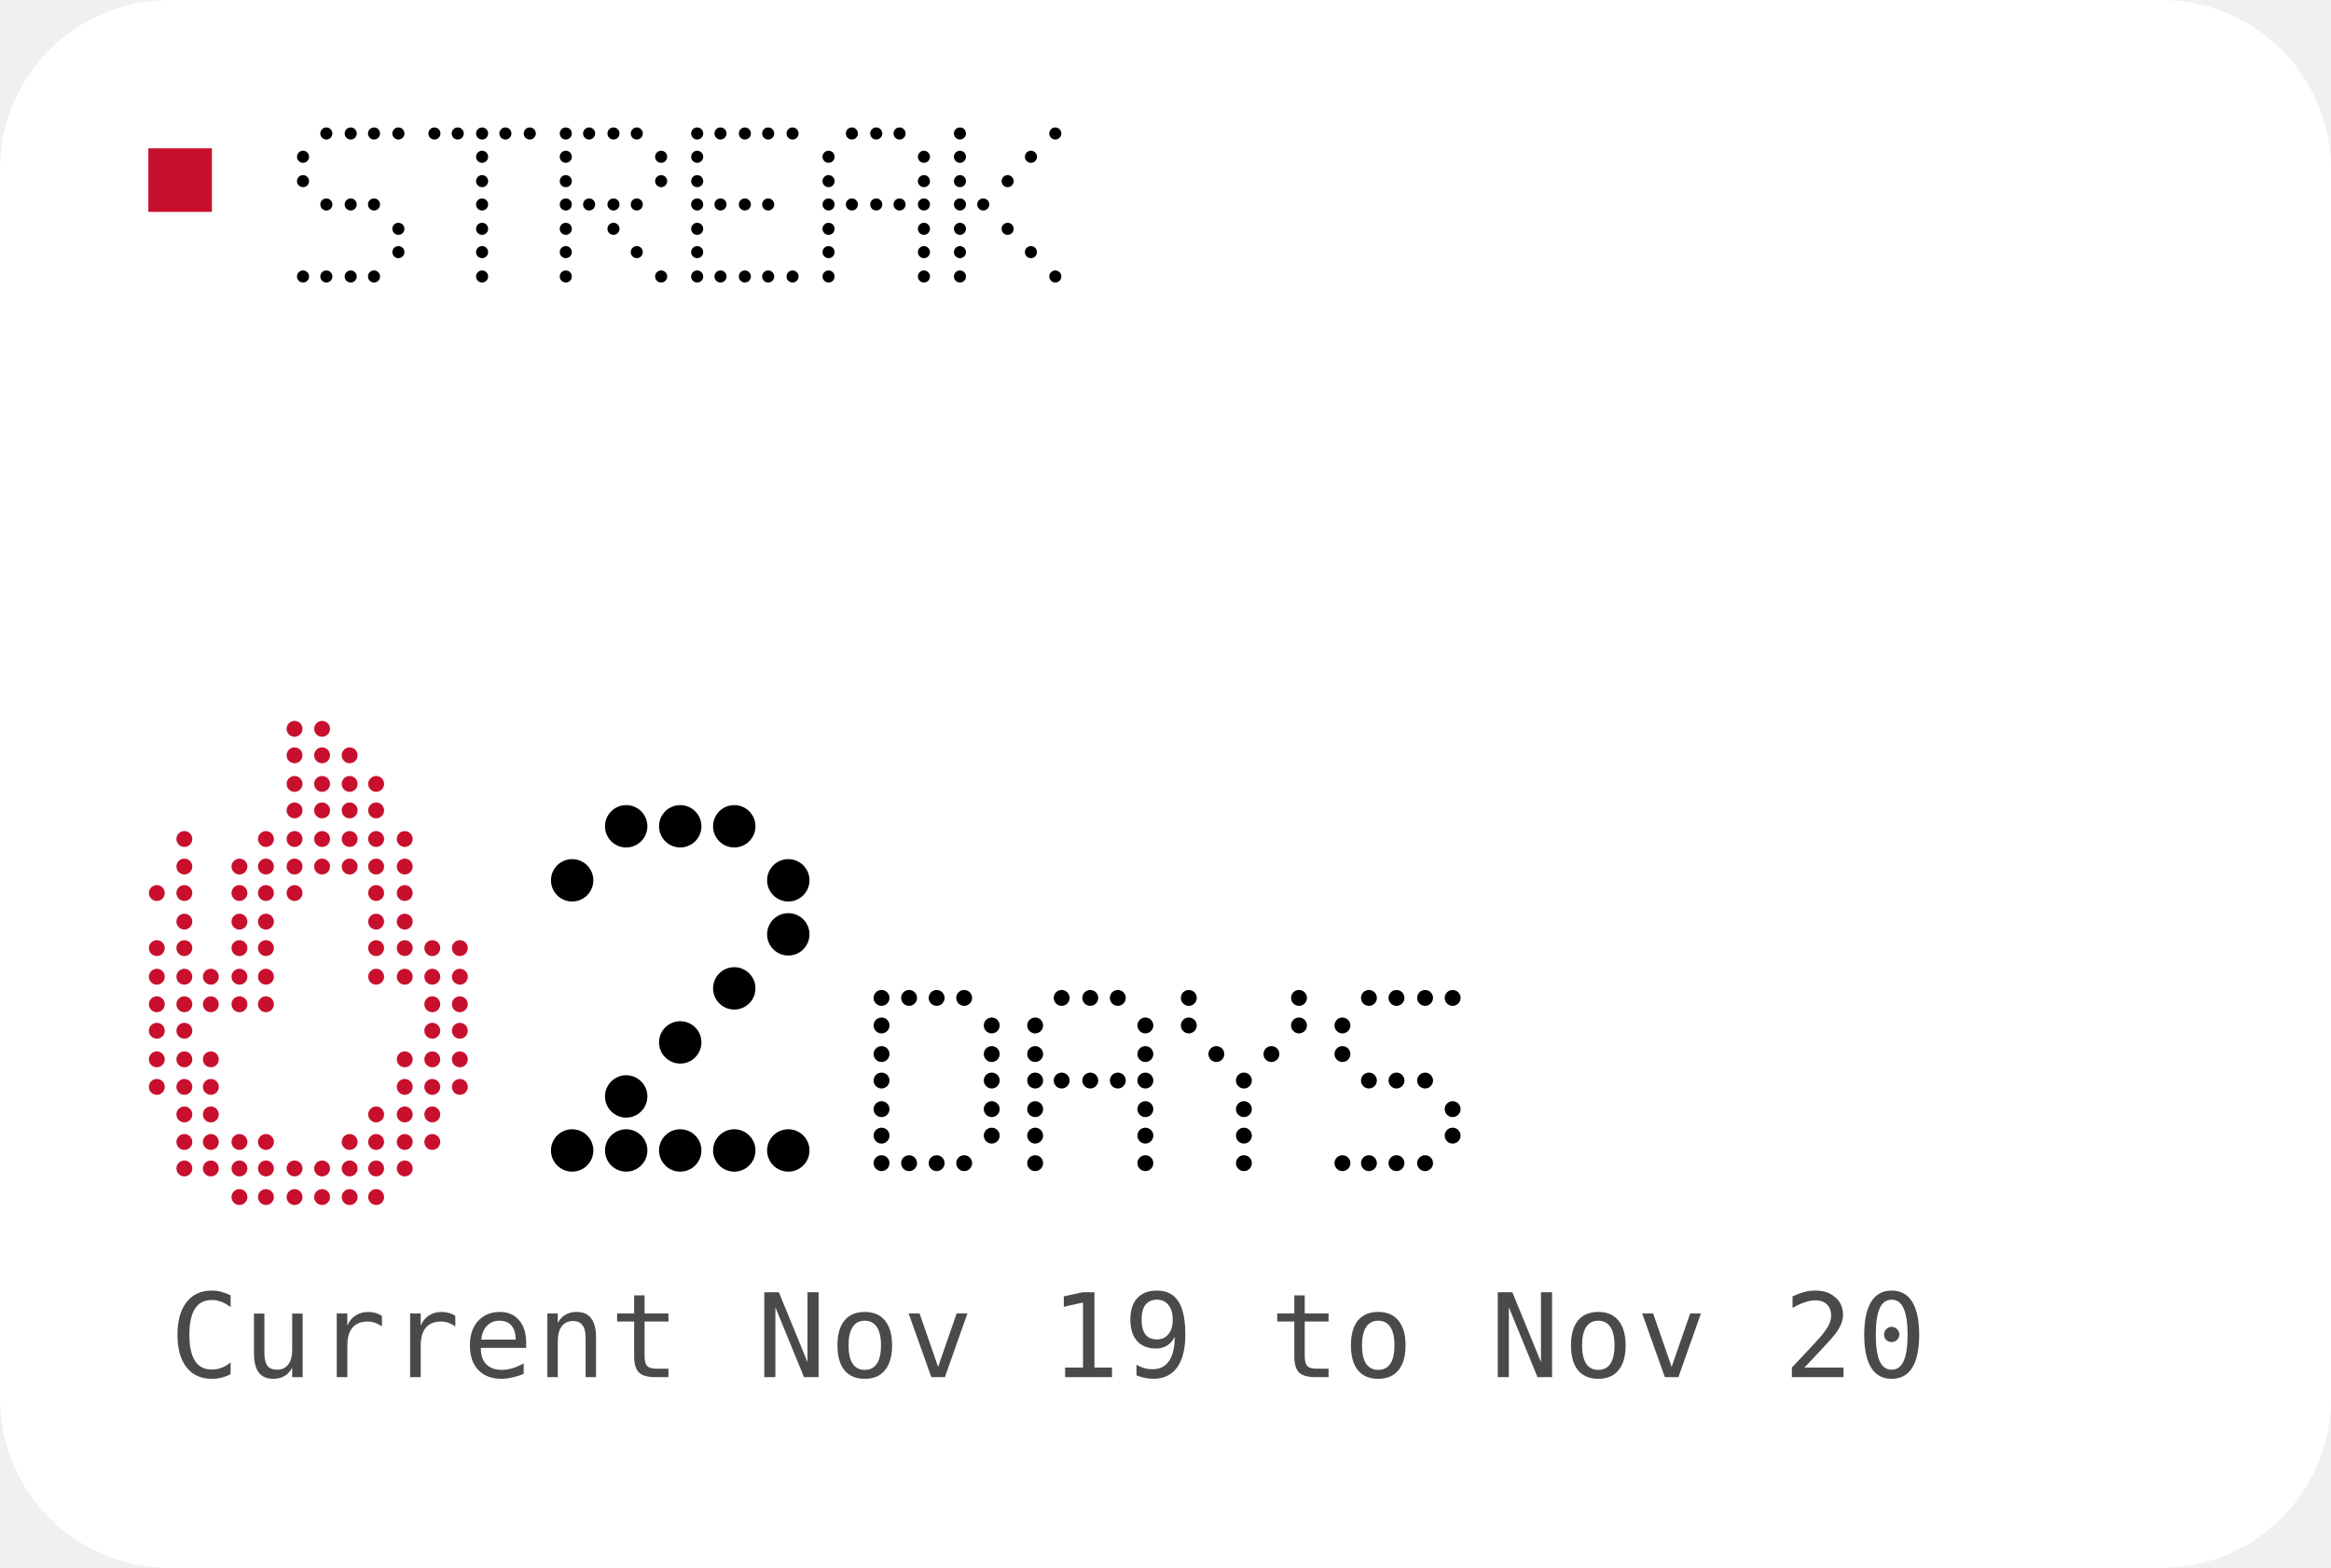
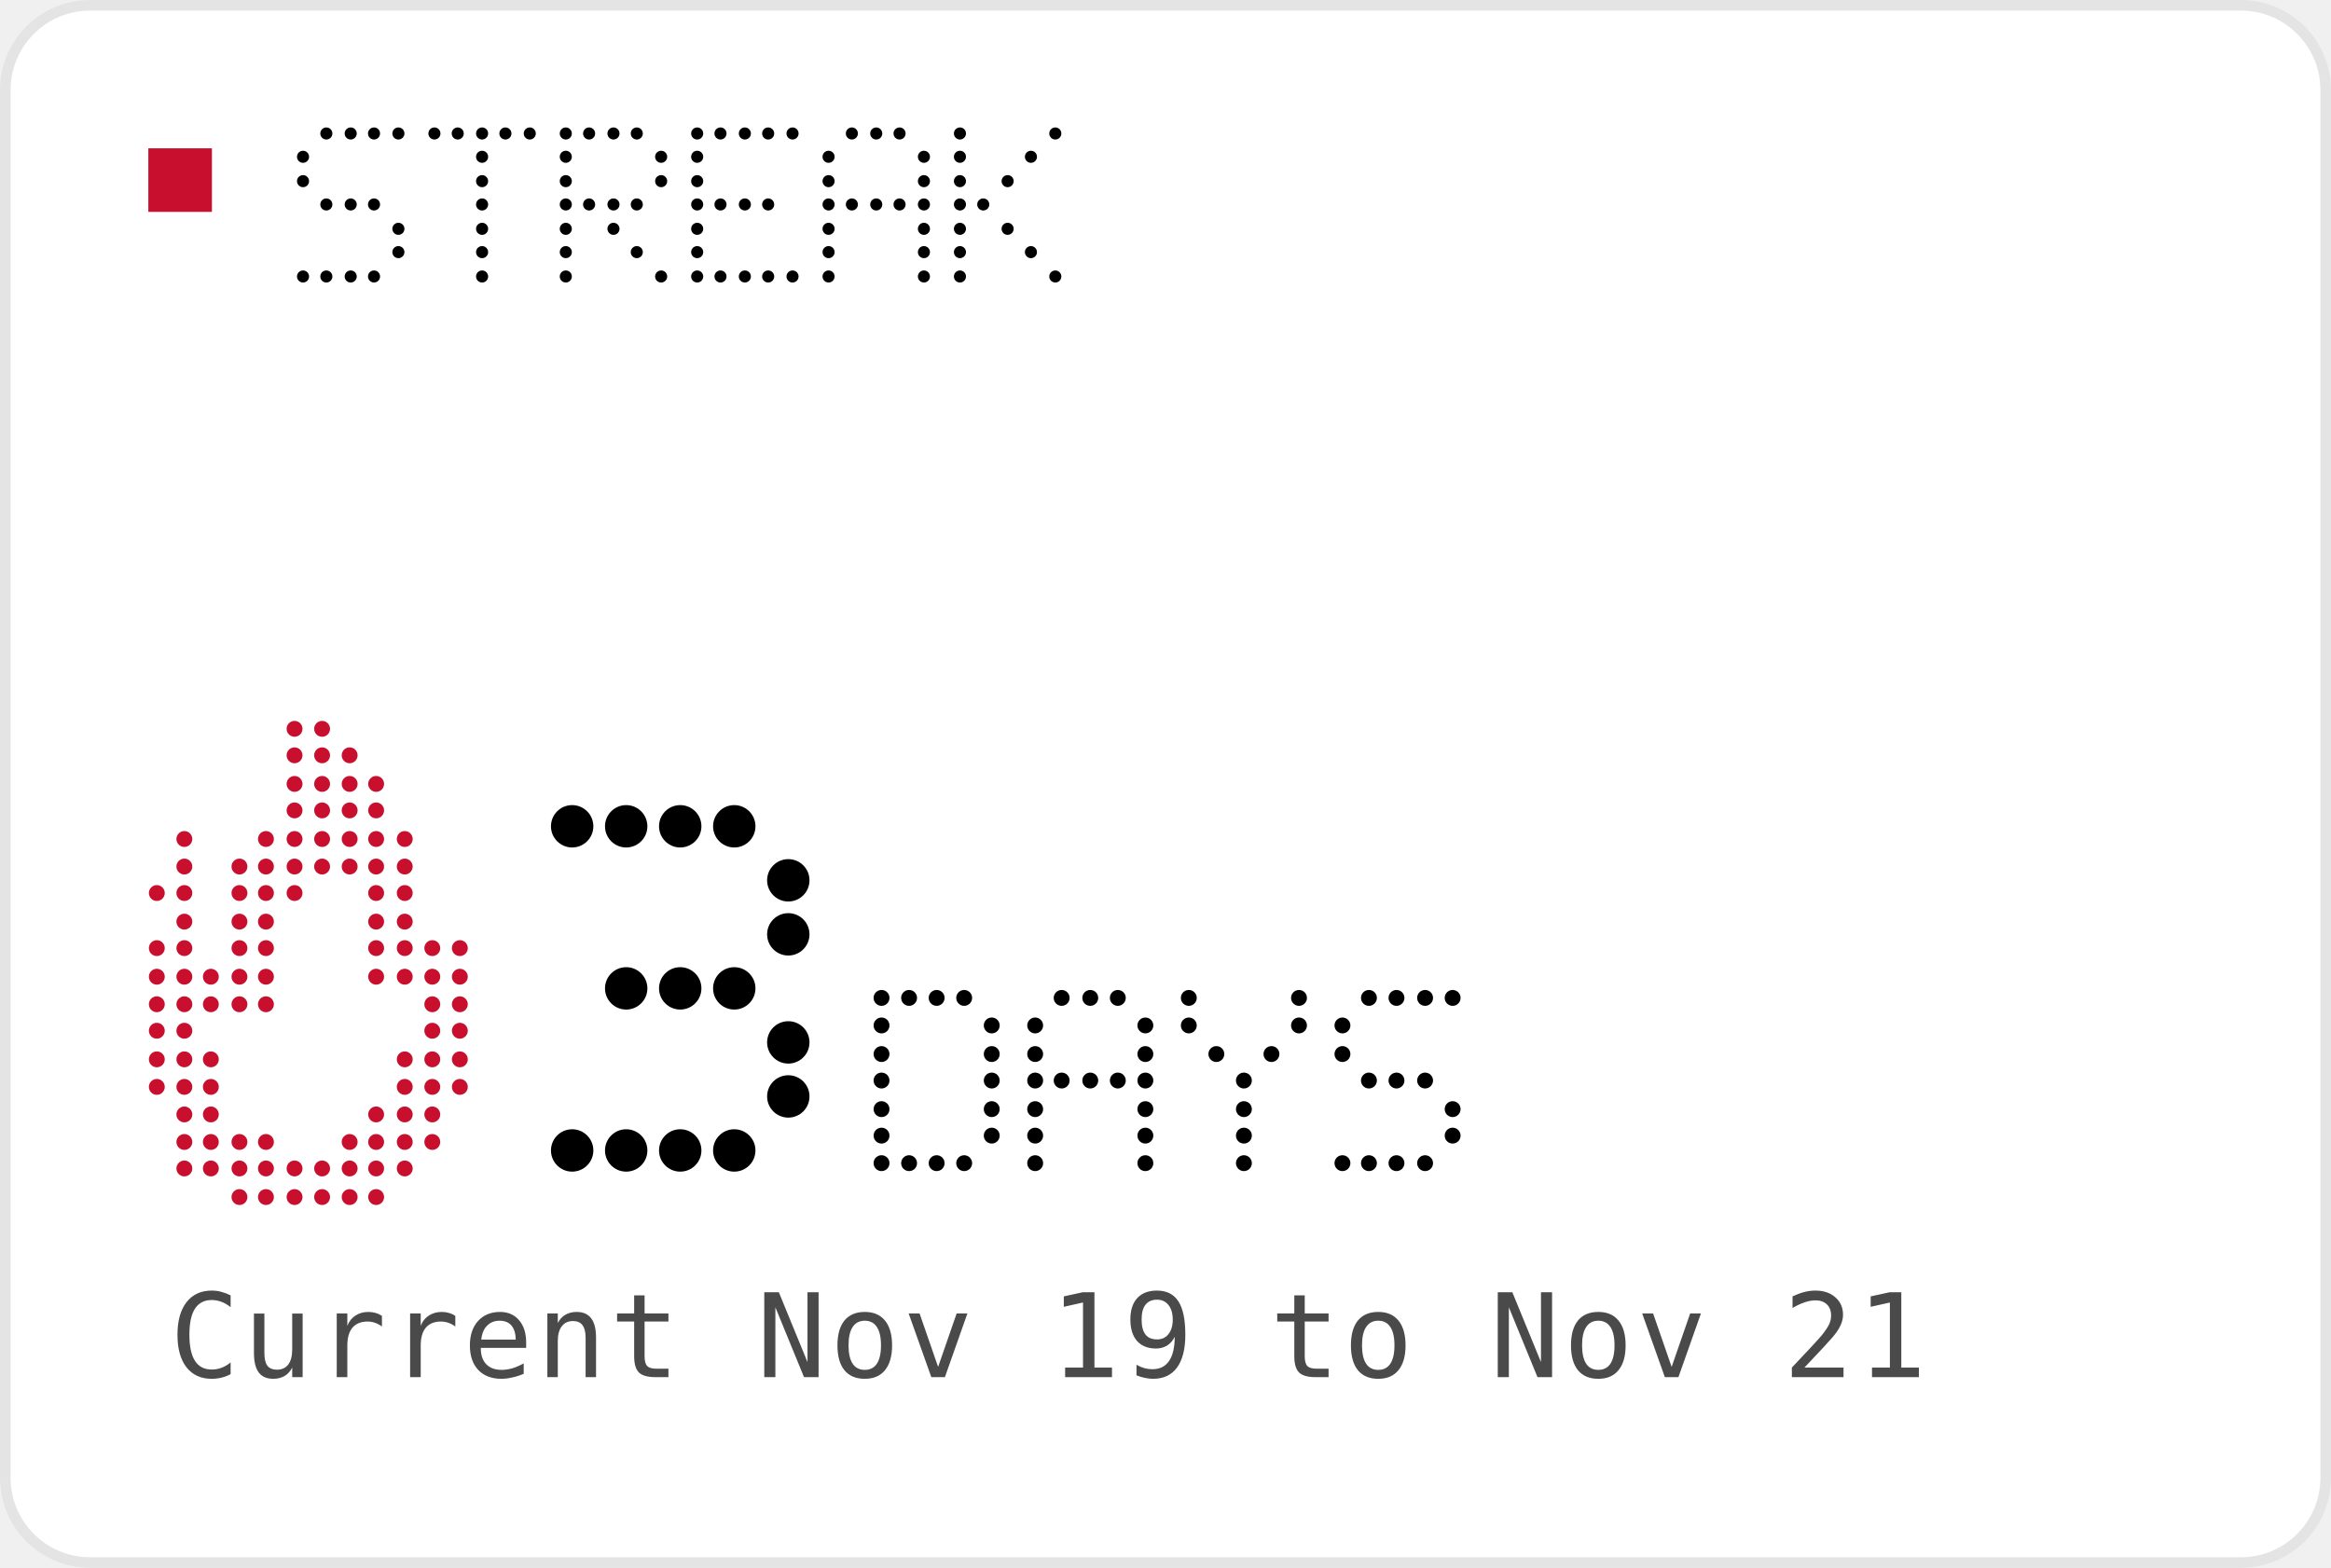
<svg xmlns="http://www.w3.org/2000/svg" width="220" height="148" viewBox="0 0 220 148" role="img">
-   <rect width="220" height="148" rx="16" fill="#FFFFFF" />
+   <rect x="0.5" y="0.5" width="219" height="147" rx="8" fill="#FFFFFF" stroke="#E4E4E4" />
  <rect x="14" y="14" width="6" height="6" fill="#C8102E" />
  <circle cx="30.8" cy="12.6" r="0.57" fill="#000000" />
  <circle cx="33.1" cy="12.6" r="0.57" fill="#000000" />
  <circle cx="35.3" cy="12.6" r="0.57" fill="#000000" />
  <circle cx="37.6" cy="12.6" r="0.57" fill="#000000" />
  <circle cx="28.6" cy="14.8" r="0.57" fill="#000000" />
  <circle cx="28.6" cy="17.1" r="0.57" fill="#000000" />
  <circle cx="30.8" cy="19.3" r="0.57" fill="#000000" />
  <circle cx="33.1" cy="19.3" r="0.57" fill="#000000" />
  <circle cx="35.3" cy="19.3" r="0.57" fill="#000000" />
  <circle cx="37.6" cy="21.6" r="0.57" fill="#000000" />
  <circle cx="37.6" cy="23.8" r="0.57" fill="#000000" />
  <circle cx="28.6" cy="26.1" r="0.57" fill="#000000" />
  <circle cx="30.8" cy="26.1" r="0.57" fill="#000000" />
  <circle cx="33.1" cy="26.1" r="0.57" fill="#000000" />
  <circle cx="35.3" cy="26.1" r="0.57" fill="#000000" />
  <circle cx="41.0" cy="12.6" r="0.57" fill="#000000" />
  <circle cx="43.2" cy="12.6" r="0.57" fill="#000000" />
  <circle cx="45.5" cy="12.6" r="0.57" fill="#000000" />
  <circle cx="47.7" cy="12.6" r="0.57" fill="#000000" />
  <circle cx="50.0" cy="12.6" r="0.57" fill="#000000" />
  <circle cx="45.5" cy="14.8" r="0.57" fill="#000000" />
  <circle cx="45.5" cy="17.1" r="0.57" fill="#000000" />
  <circle cx="45.5" cy="19.3" r="0.57" fill="#000000" />
  <circle cx="45.5" cy="21.6" r="0.57" fill="#000000" />
  <circle cx="45.5" cy="23.8" r="0.57" fill="#000000" />
  <circle cx="45.5" cy="26.1" r="0.57" fill="#000000" />
  <circle cx="53.4" cy="12.6" r="0.57" fill="#000000" />
  <circle cx="55.6" cy="12.6" r="0.57" fill="#000000" />
  <circle cx="57.9" cy="12.6" r="0.57" fill="#000000" />
  <circle cx="60.1" cy="12.6" r="0.57" fill="#000000" />
  <circle cx="53.4" cy="14.8" r="0.57" fill="#000000" />
  <circle cx="62.4" cy="14.8" r="0.57" fill="#000000" />
  <circle cx="53.4" cy="17.1" r="0.57" fill="#000000" />
  <circle cx="62.4" cy="17.1" r="0.57" fill="#000000" />
  <circle cx="53.4" cy="19.3" r="0.57" fill="#000000" />
  <circle cx="55.6" cy="19.3" r="0.57" fill="#000000" />
  <circle cx="57.9" cy="19.3" r="0.57" fill="#000000" />
  <circle cx="60.1" cy="19.3" r="0.57" fill="#000000" />
  <circle cx="53.4" cy="21.6" r="0.57" fill="#000000" />
  <circle cx="57.9" cy="21.6" r="0.57" fill="#000000" />
  <circle cx="53.4" cy="23.8" r="0.57" fill="#000000" />
  <circle cx="60.1" cy="23.8" r="0.57" fill="#000000" />
  <circle cx="53.4" cy="26.1" r="0.57" fill="#000000" />
  <circle cx="62.4" cy="26.1" r="0.57" fill="#000000" />
  <circle cx="65.8" cy="12.6" r="0.57" fill="#000000" />
  <circle cx="68.0" cy="12.6" r="0.57" fill="#000000" />
  <circle cx="70.3" cy="12.6" r="0.57" fill="#000000" />
  <circle cx="72.5" cy="12.6" r="0.57" fill="#000000" />
  <circle cx="74.8" cy="12.6" r="0.57" fill="#000000" />
  <circle cx="65.8" cy="14.8" r="0.57" fill="#000000" />
  <circle cx="65.8" cy="17.1" r="0.57" fill="#000000" />
  <circle cx="65.8" cy="19.3" r="0.57" fill="#000000" />
  <circle cx="68.0" cy="19.3" r="0.57" fill="#000000" />
  <circle cx="70.3" cy="19.3" r="0.57" fill="#000000" />
  <circle cx="72.5" cy="19.3" r="0.57" fill="#000000" />
  <circle cx="65.8" cy="21.6" r="0.57" fill="#000000" />
  <circle cx="65.8" cy="23.8" r="0.57" fill="#000000" />
  <circle cx="65.8" cy="26.1" r="0.57" fill="#000000" />
  <circle cx="68.0" cy="26.1" r="0.57" fill="#000000" />
  <circle cx="70.3" cy="26.1" r="0.57" fill="#000000" />
  <circle cx="72.5" cy="26.1" r="0.57" fill="#000000" />
  <circle cx="74.8" cy="26.1" r="0.57" fill="#000000" />
  <circle cx="80.4" cy="12.6" r="0.57" fill="#000000" />
  <circle cx="82.7" cy="12.6" r="0.57" fill="#000000" />
  <circle cx="84.9" cy="12.6" r="0.57" fill="#000000" />
  <circle cx="78.2" cy="14.8" r="0.57" fill="#000000" />
  <circle cx="87.2" cy="14.8" r="0.57" fill="#000000" />
  <circle cx="78.2" cy="17.1" r="0.57" fill="#000000" />
  <circle cx="87.2" cy="17.1" r="0.57" fill="#000000" />
  <circle cx="78.2" cy="19.3" r="0.57" fill="#000000" />
  <circle cx="80.4" cy="19.3" r="0.57" fill="#000000" />
  <circle cx="82.7" cy="19.3" r="0.57" fill="#000000" />
  <circle cx="84.9" cy="19.3" r="0.57" fill="#000000" />
  <circle cx="87.2" cy="19.3" r="0.57" fill="#000000" />
  <circle cx="78.2" cy="21.6" r="0.57" fill="#000000" />
  <circle cx="87.2" cy="21.6" r="0.57" fill="#000000" />
  <circle cx="78.2" cy="23.8" r="0.57" fill="#000000" />
  <circle cx="87.2" cy="23.8" r="0.57" fill="#000000" />
  <circle cx="78.2" cy="26.1" r="0.57" fill="#000000" />
  <circle cx="87.2" cy="26.1" r="0.57" fill="#000000" />
  <circle cx="90.6" cy="12.6" r="0.57" fill="#000000" />
  <circle cx="99.6" cy="12.6" r="0.57" fill="#000000" />
  <circle cx="90.6" cy="14.8" r="0.57" fill="#000000" />
  <circle cx="97.3" cy="14.8" r="0.57" fill="#000000" />
  <circle cx="90.6" cy="17.1" r="0.57" fill="#000000" />
  <circle cx="95.1" cy="17.1" r="0.57" fill="#000000" />
  <circle cx="90.6" cy="19.3" r="0.57" fill="#000000" />
  <circle cx="92.8" cy="19.3" r="0.57" fill="#000000" />
  <circle cx="90.6" cy="21.6" r="0.57" fill="#000000" />
  <circle cx="95.1" cy="21.6" r="0.57" fill="#000000" />
  <circle cx="90.6" cy="23.8" r="0.57" fill="#000000" />
  <circle cx="97.3" cy="23.8" r="0.57" fill="#000000" />
  <circle cx="90.6" cy="26.1" r="0.57" fill="#000000" />
  <circle cx="99.6" cy="26.1" r="0.57" fill="#000000" />
  <circle cx="27.8" cy="68.8" r="0.75" fill="#C8102E" />
  <circle cx="30.4" cy="68.8" r="0.75" fill="#C8102E" />
  <circle cx="27.8" cy="71.3" r="0.75" fill="#C8102E" />
  <circle cx="30.4" cy="71.3" r="0.75" fill="#C8102E" />
  <circle cx="33.0" cy="71.3" r="0.75" fill="#C8102E" />
  <circle cx="27.8" cy="74.0" r="0.75" fill="#C8102E" />
  <circle cx="30.4" cy="74.0" r="0.75" fill="#C8102E" />
  <circle cx="33.0" cy="74.0" r="0.75" fill="#C8102E" />
  <circle cx="35.5" cy="74.0" r="0.75" fill="#C8102E" />
  <circle cx="27.8" cy="76.5" r="0.75" fill="#C8102E" />
  <circle cx="30.4" cy="76.5" r="0.75" fill="#C8102E" />
  <circle cx="33.0" cy="76.5" r="0.75" fill="#C8102E" />
  <circle cx="35.5" cy="76.5" r="0.75" fill="#C8102E" />
  <circle cx="17.4" cy="79.2" r="0.75" fill="#C8102E" />
  <circle cx="25.1" cy="79.2" r="0.75" fill="#C8102E" />
  <circle cx="27.8" cy="79.2" r="0.75" fill="#C8102E" />
  <circle cx="30.4" cy="79.2" r="0.75" fill="#C8102E" />
  <circle cx="33.0" cy="79.2" r="0.75" fill="#C8102E" />
  <circle cx="35.5" cy="79.2" r="0.75" fill="#C8102E" />
  <circle cx="38.2" cy="79.2" r="0.75" fill="#C8102E" />
  <circle cx="17.4" cy="81.8" r="0.75" fill="#C8102E" />
  <circle cx="22.6" cy="81.8" r="0.75" fill="#C8102E" />
  <circle cx="25.1" cy="81.8" r="0.75" fill="#C8102E" />
  <circle cx="27.8" cy="81.8" r="0.75" fill="#C8102E" />
  <circle cx="30.4" cy="81.8" r="0.75" fill="#C8102E" />
  <circle cx="33.0" cy="81.8" r="0.75" fill="#C8102E" />
  <circle cx="35.5" cy="81.8" r="0.75" fill="#C8102E" />
  <circle cx="38.2" cy="81.8" r="0.75" fill="#C8102E" />
  <circle cx="14.8" cy="84.3" r="0.75" fill="#C8102E" />
  <circle cx="17.4" cy="84.3" r="0.75" fill="#C8102E" />
  <circle cx="22.6" cy="84.3" r="0.75" fill="#C8102E" />
  <circle cx="25.1" cy="84.3" r="0.75" fill="#C8102E" />
  <circle cx="27.8" cy="84.3" r="0.75" fill="#C8102E" />
  <circle cx="35.5" cy="84.3" r="0.75" fill="#C8102E" />
  <circle cx="38.2" cy="84.3" r="0.75" fill="#C8102E" />
  <circle cx="17.4" cy="87.0" r="0.75" fill="#C8102E" />
  <circle cx="22.6" cy="87.0" r="0.75" fill="#C8102E" />
  <circle cx="25.1" cy="87.0" r="0.75" fill="#C8102E" />
  <circle cx="35.5" cy="87.0" r="0.75" fill="#C8102E" />
  <circle cx="38.2" cy="87.0" r="0.75" fill="#C8102E" />
  <circle cx="14.8" cy="89.5" r="0.75" fill="#C8102E" />
  <circle cx="17.4" cy="89.5" r="0.75" fill="#C8102E" />
  <circle cx="22.6" cy="89.5" r="0.75" fill="#C8102E" />
  <circle cx="25.1" cy="89.5" r="0.75" fill="#C8102E" />
  <circle cx="35.5" cy="89.5" r="0.75" fill="#C8102E" />
  <circle cx="38.2" cy="89.5" r="0.75" fill="#C8102E" />
  <circle cx="40.8" cy="89.5" r="0.75" fill="#C8102E" />
  <circle cx="43.4" cy="89.5" r="0.75" fill="#C8102E" />
  <circle cx="14.8" cy="92.2" r="0.75" fill="#C8102E" />
  <circle cx="17.4" cy="92.2" r="0.75" fill="#C8102E" />
  <circle cx="19.9" cy="92.2" r="0.75" fill="#C8102E" />
  <circle cx="22.6" cy="92.2" r="0.75" fill="#C8102E" />
  <circle cx="25.1" cy="92.2" r="0.75" fill="#C8102E" />
  <circle cx="35.5" cy="92.2" r="0.75" fill="#C8102E" />
  <circle cx="38.2" cy="92.2" r="0.75" fill="#C8102E" />
  <circle cx="40.8" cy="92.2" r="0.75" fill="#C8102E" />
  <circle cx="43.4" cy="92.2" r="0.75" fill="#C8102E" />
  <circle cx="14.8" cy="94.8" r="0.75" fill="#C8102E" />
  <circle cx="17.4" cy="94.8" r="0.75" fill="#C8102E" />
  <circle cx="19.9" cy="94.8" r="0.75" fill="#C8102E" />
  <circle cx="22.6" cy="94.8" r="0.75" fill="#C8102E" />
  <circle cx="25.1" cy="94.8" r="0.75" fill="#C8102E" />
  <circle cx="40.8" cy="94.8" r="0.75" fill="#C8102E" />
  <circle cx="43.4" cy="94.8" r="0.75" fill="#C8102E" />
  <circle cx="14.8" cy="97.3" r="0.75" fill="#C8102E" />
  <circle cx="17.4" cy="97.3" r="0.75" fill="#C8102E" />
  <circle cx="40.8" cy="97.3" r="0.75" fill="#C8102E" />
  <circle cx="43.4" cy="97.3" r="0.75" fill="#C8102E" />
  <circle cx="14.8" cy="100.0" r="0.75" fill="#C8102E" />
  <circle cx="17.4" cy="100.0" r="0.75" fill="#C8102E" />
  <circle cx="19.9" cy="100.0" r="0.75" fill="#C8102E" />
  <circle cx="38.2" cy="100.0" r="0.75" fill="#C8102E" />
  <circle cx="40.8" cy="100.0" r="0.75" fill="#C8102E" />
  <circle cx="43.4" cy="100.0" r="0.75" fill="#C8102E" />
  <circle cx="14.8" cy="102.6" r="0.75" fill="#C8102E" />
  <circle cx="17.4" cy="102.6" r="0.75" fill="#C8102E" />
  <circle cx="19.9" cy="102.6" r="0.75" fill="#C8102E" />
  <circle cx="38.2" cy="102.6" r="0.75" fill="#C8102E" />
  <circle cx="40.8" cy="102.6" r="0.75" fill="#C8102E" />
  <circle cx="43.4" cy="102.6" r="0.75" fill="#C8102E" />
  <circle cx="17.4" cy="105.2" r="0.75" fill="#C8102E" />
  <circle cx="19.9" cy="105.2" r="0.75" fill="#C8102E" />
  <circle cx="35.5" cy="105.2" r="0.75" fill="#C8102E" />
  <circle cx="38.2" cy="105.2" r="0.75" fill="#C8102E" />
  <circle cx="40.8" cy="105.2" r="0.75" fill="#C8102E" />
  <circle cx="17.4" cy="107.8" r="0.75" fill="#C8102E" />
  <circle cx="19.9" cy="107.8" r="0.75" fill="#C8102E" />
  <circle cx="22.6" cy="107.8" r="0.75" fill="#C8102E" />
  <circle cx="25.1" cy="107.8" r="0.75" fill="#C8102E" />
  <circle cx="33.0" cy="107.8" r="0.75" fill="#C8102E" />
  <circle cx="35.5" cy="107.8" r="0.75" fill="#C8102E" />
  <circle cx="38.2" cy="107.8" r="0.75" fill="#C8102E" />
  <circle cx="40.8" cy="107.8" r="0.75" fill="#C8102E" />
  <circle cx="17.4" cy="110.3" r="0.75" fill="#C8102E" />
  <circle cx="19.9" cy="110.3" r="0.75" fill="#C8102E" />
  <circle cx="22.6" cy="110.3" r="0.75" fill="#C8102E" />
  <circle cx="25.1" cy="110.3" r="0.75" fill="#C8102E" />
  <circle cx="27.8" cy="110.3" r="0.75" fill="#C8102E" />
  <circle cx="30.4" cy="110.3" r="0.75" fill="#C8102E" />
  <circle cx="33.0" cy="110.3" r="0.75" fill="#C8102E" />
  <circle cx="35.5" cy="110.3" r="0.75" fill="#C8102E" />
  <circle cx="38.2" cy="110.3" r="0.75" fill="#C8102E" />
  <circle cx="22.6" cy="113.0" r="0.75" fill="#C8102E" />
  <circle cx="25.1" cy="113.0" r="0.75" fill="#C8102E" />
  <circle cx="27.8" cy="113.0" r="0.75" fill="#C8102E" />
  <circle cx="30.4" cy="113.0" r="0.75" fill="#C8102E" />
  <circle cx="33.0" cy="113.0" r="0.75" fill="#C8102E" />
  <circle cx="35.5" cy="113.0" r="0.75" fill="#C8102E" />
+   <circle cx="54.0" cy="78.0" r="2.00" fill="#000000" />
  <circle cx="59.1" cy="78.0" r="2.00" fill="#000000" />
  <circle cx="64.2" cy="78.0" r="2.00" fill="#000000" />
  <circle cx="69.3" cy="78.0" r="2.00" fill="#000000" />
-   <circle cx="54.0" cy="83.1" r="2.00" fill="#000000" />
  <circle cx="74.4" cy="83.1" r="2.00" fill="#000000" />
  <circle cx="74.4" cy="88.2" r="2.00" fill="#000000" />
+   <circle cx="59.1" cy="93.3" r="2.00" fill="#000000" />
+   <circle cx="64.2" cy="93.3" r="2.00" fill="#000000" />
  <circle cx="69.3" cy="93.3" r="2.00" fill="#000000" />
-   <circle cx="64.2" cy="98.4" r="2.00" fill="#000000" />
-   <circle cx="59.1" cy="103.5" r="2.00" fill="#000000" />
+   <circle cx="74.4" cy="98.4" r="2.00" fill="#000000" />
+   <circle cx="74.4" cy="103.5" r="2.00" fill="#000000" />
  <circle cx="54.0" cy="108.6" r="2.00" fill="#000000" />
  <circle cx="59.1" cy="108.6" r="2.00" fill="#000000" />
  <circle cx="64.2" cy="108.6" r="2.00" fill="#000000" />
  <circle cx="69.3" cy="108.6" r="2.00" fill="#000000" />
-   <circle cx="74.4" cy="108.6" r="2.00" fill="#000000" />
  <circle cx="83.2" cy="94.2" r="0.75" fill="#000000" />
  <circle cx="85.8" cy="94.2" r="0.75" fill="#000000" />
  <circle cx="88.4" cy="94.2" r="0.75" fill="#000000" />
  <circle cx="91.0" cy="94.2" r="0.75" fill="#000000" />
  <circle cx="83.2" cy="96.8" r="0.75" fill="#000000" />
  <circle cx="93.6" cy="96.8" r="0.75" fill="#000000" />
  <circle cx="83.2" cy="99.5" r="0.75" fill="#000000" />
  <circle cx="93.6" cy="99.5" r="0.75" fill="#000000" />
  <circle cx="83.2" cy="102.0" r="0.75" fill="#000000" />
  <circle cx="93.6" cy="102.0" r="0.75" fill="#000000" />
  <circle cx="83.2" cy="104.7" r="0.75" fill="#000000" />
  <circle cx="93.6" cy="104.7" r="0.75" fill="#000000" />
  <circle cx="83.2" cy="107.2" r="0.75" fill="#000000" />
  <circle cx="93.6" cy="107.2" r="0.75" fill="#000000" />
  <circle cx="83.2" cy="109.8" r="0.75" fill="#000000" />
  <circle cx="85.8" cy="109.8" r="0.75" fill="#000000" />
  <circle cx="88.4" cy="109.8" r="0.75" fill="#000000" />
  <circle cx="91.0" cy="109.8" r="0.75" fill="#000000" />
  <circle cx="100.2" cy="94.2" r="0.75" fill="#000000" />
  <circle cx="102.9" cy="94.2" r="0.75" fill="#000000" />
  <circle cx="105.5" cy="94.2" r="0.75" fill="#000000" />
  <circle cx="97.7" cy="96.8" r="0.75" fill="#000000" />
  <circle cx="108.1" cy="96.8" r="0.75" fill="#000000" />
  <circle cx="97.7" cy="99.5" r="0.75" fill="#000000" />
  <circle cx="108.1" cy="99.5" r="0.75" fill="#000000" />
  <circle cx="97.7" cy="102.0" r="0.75" fill="#000000" />
  <circle cx="100.2" cy="102.0" r="0.75" fill="#000000" />
  <circle cx="102.9" cy="102.0" r="0.75" fill="#000000" />
  <circle cx="105.5" cy="102.0" r="0.75" fill="#000000" />
  <circle cx="108.1" cy="102.0" r="0.75" fill="#000000" />
  <circle cx="97.7" cy="104.7" r="0.75" fill="#000000" />
  <circle cx="108.1" cy="104.7" r="0.75" fill="#000000" />
  <circle cx="97.7" cy="107.2" r="0.75" fill="#000000" />
  <circle cx="108.1" cy="107.2" r="0.75" fill="#000000" />
  <circle cx="97.7" cy="109.8" r="0.75" fill="#000000" />
  <circle cx="108.1" cy="109.8" r="0.75" fill="#000000" />
  <circle cx="112.2" cy="94.2" r="0.75" fill="#000000" />
  <circle cx="122.6" cy="94.2" r="0.75" fill="#000000" />
  <circle cx="112.2" cy="96.8" r="0.75" fill="#000000" />
  <circle cx="122.6" cy="96.8" r="0.75" fill="#000000" />
  <circle cx="114.8" cy="99.5" r="0.75" fill="#000000" />
  <circle cx="120.0" cy="99.5" r="0.75" fill="#000000" />
  <circle cx="117.4" cy="102.0" r="0.75" fill="#000000" />
  <circle cx="117.4" cy="104.7" r="0.75" fill="#000000" />
  <circle cx="117.4" cy="107.2" r="0.75" fill="#000000" />
  <circle cx="117.4" cy="109.8" r="0.75" fill="#000000" />
  <circle cx="129.2" cy="94.2" r="0.75" fill="#000000" />
  <circle cx="131.8" cy="94.2" r="0.75" fill="#000000" />
  <circle cx="134.5" cy="94.2" r="0.75" fill="#000000" />
  <circle cx="137.1" cy="94.2" r="0.75" fill="#000000" />
  <circle cx="126.7" cy="96.8" r="0.75" fill="#000000" />
  <circle cx="126.7" cy="99.5" r="0.75" fill="#000000" />
  <circle cx="129.2" cy="102.0" r="0.75" fill="#000000" />
  <circle cx="131.8" cy="102.0" r="0.75" fill="#000000" />
  <circle cx="134.5" cy="102.0" r="0.75" fill="#000000" />
  <circle cx="137.1" cy="104.7" r="0.75" fill="#000000" />
  <circle cx="137.1" cy="107.2" r="0.75" fill="#000000" />
  <circle cx="126.7" cy="109.8" r="0.75" fill="#000000" />
  <circle cx="129.2" cy="109.8" r="0.75" fill="#000000" />
  <circle cx="131.8" cy="109.8" r="0.75" fill="#000000" />
  <circle cx="134.5" cy="109.8" r="0.75" fill="#000000" />
-   <text x="16" y="130" fill="#4A4A4A" text-anchor="start" font-family="ui-monospace, Geist Mono, monospace" font-size="11" letter-spacing="0.3" dominant-baseline="auto">Current Nov 19 to Nov 20</text>
+   <text x="16" y="130" fill="#4A4A4A" text-anchor="start" font-family="ui-monospace, Geist Mono, monospace" font-size="11" letter-spacing="0.3" dominant-baseline="auto">Current Nov 19 to Nov 21</text>
</svg>
